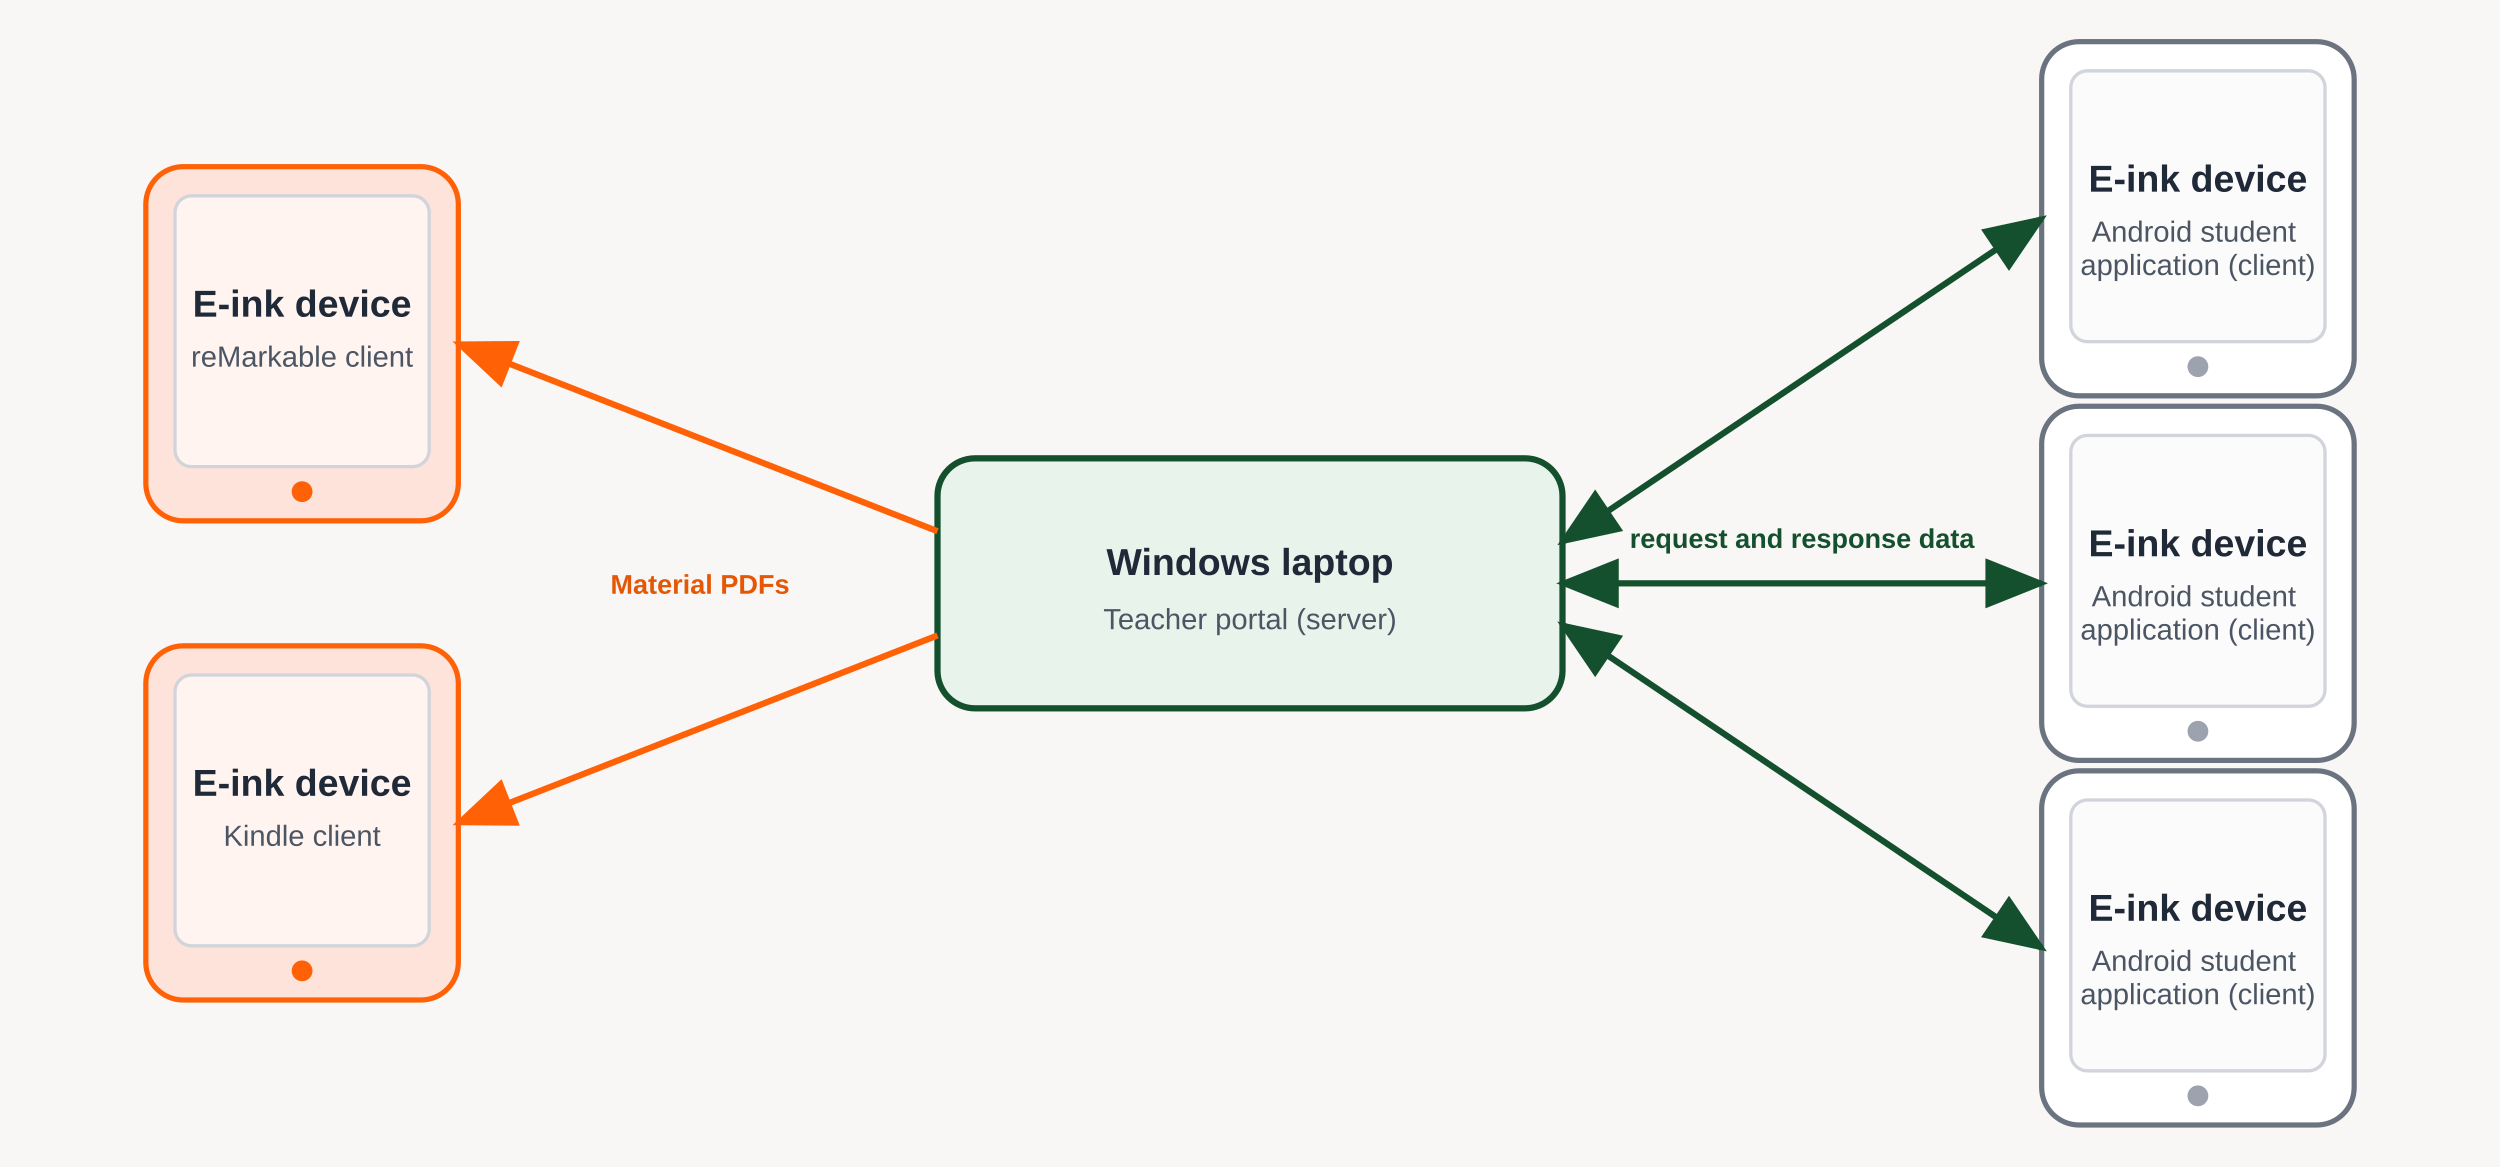
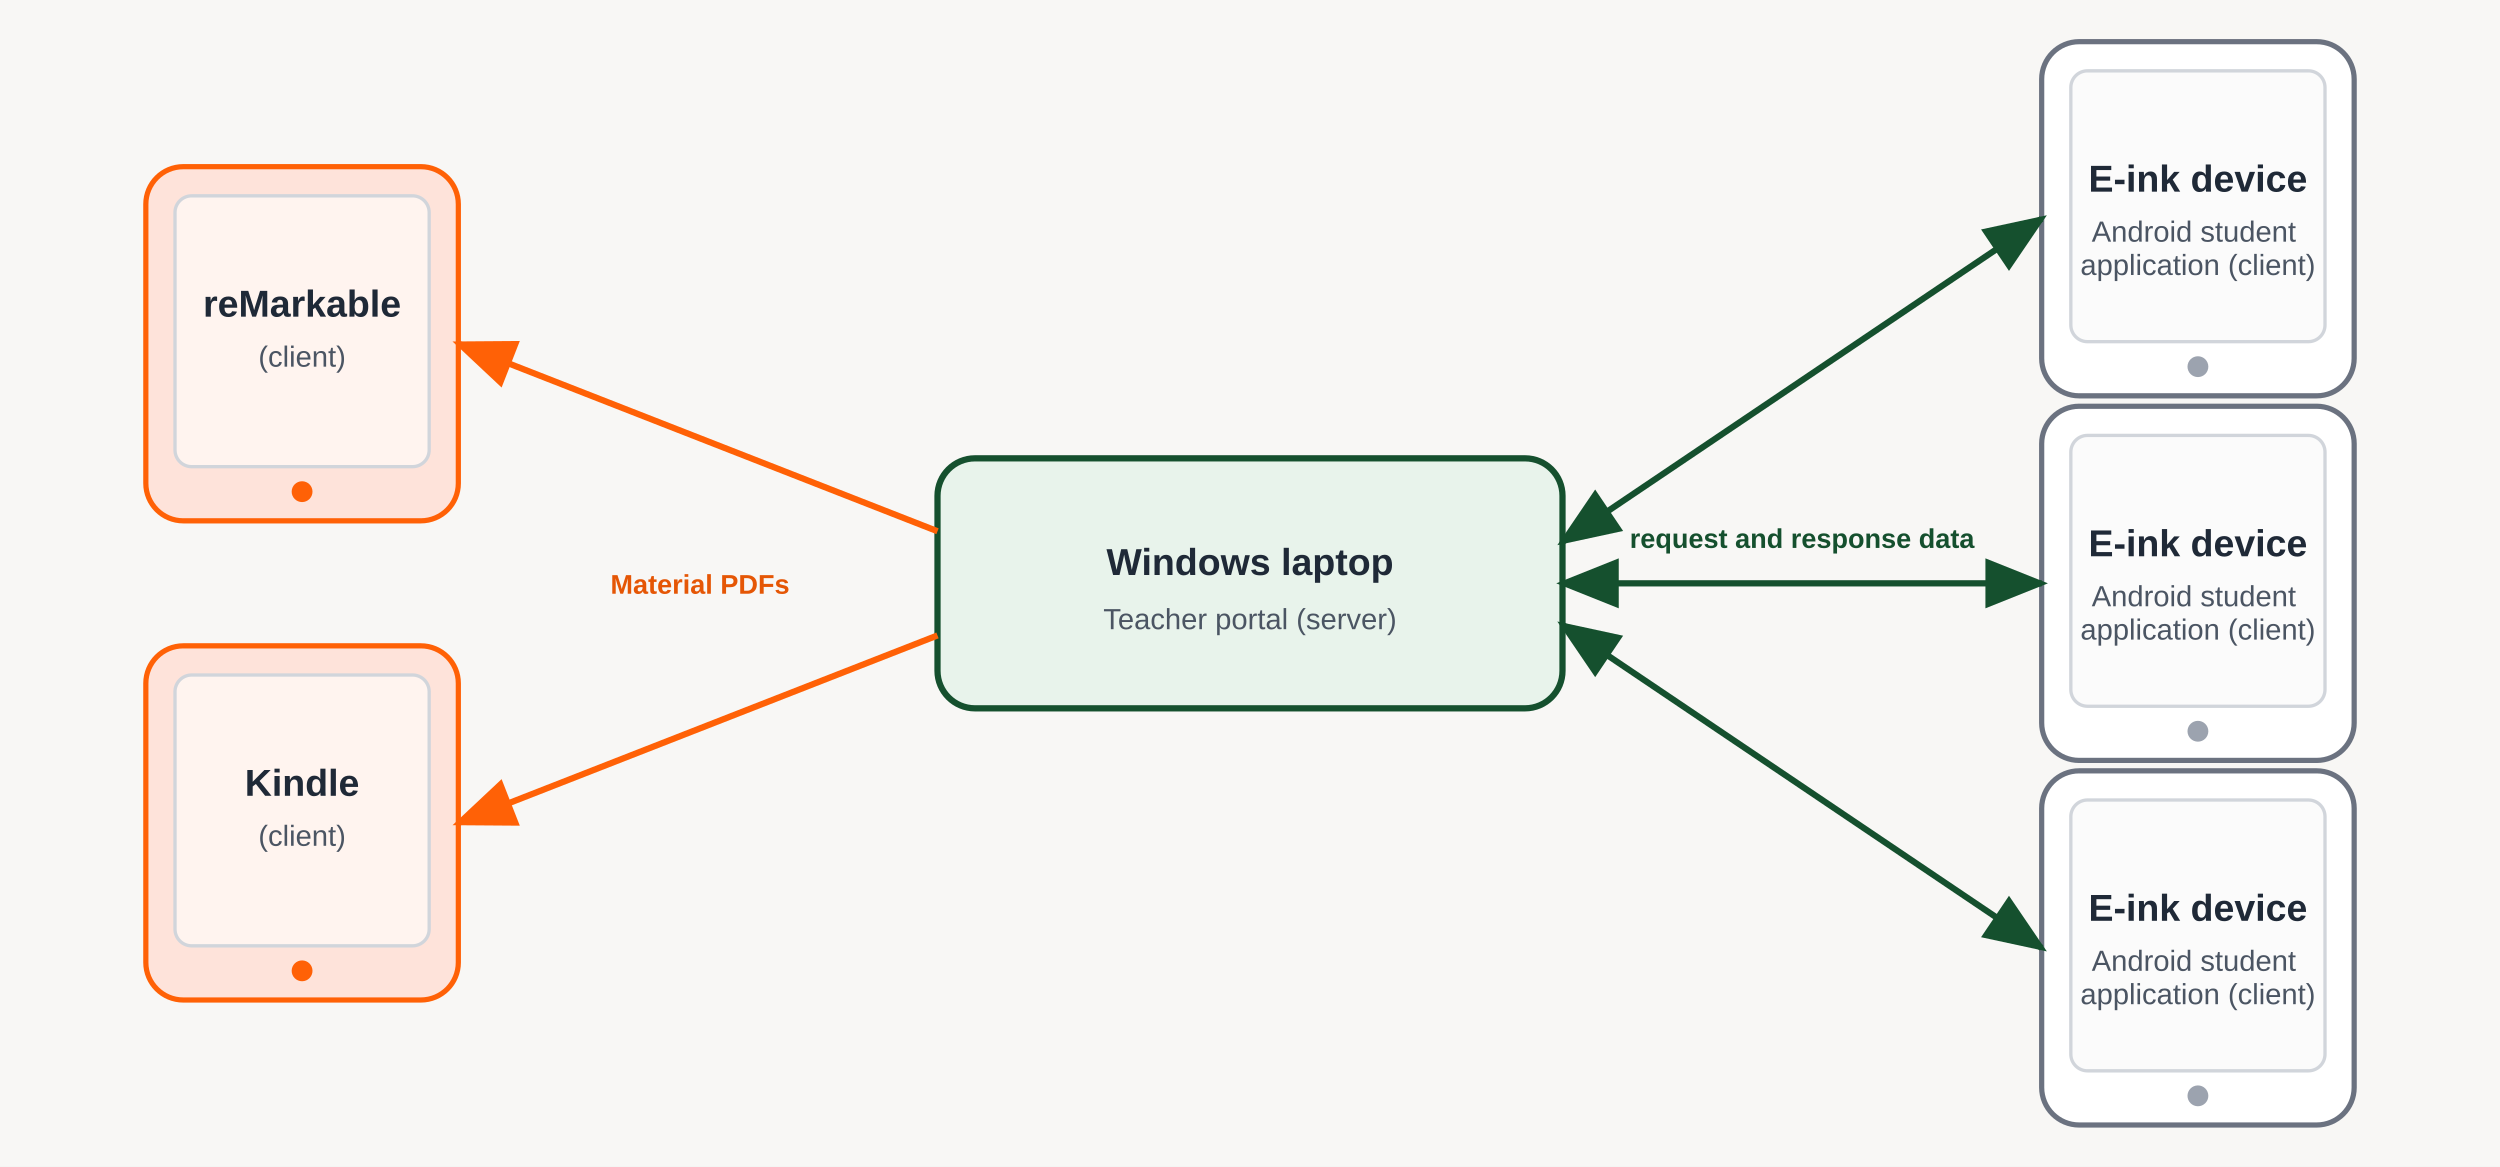
<svg xmlns="http://www.w3.org/2000/svg" width="1200" height="560" viewBox="0 0 1200 560" role="img" aria-labelledby="title desc">
  <defs>
    <style>
            .bg { fill: #f8f7f5; }
            .label { font: 600 18px 'IBM Plex Sans', Arial, sans-serif; fill: #1f2937; }
            .sub { font: 500 14px 'IBM Plex Sans', Arial, sans-serif; fill: #4b5563; }
            .arrow-label { font: 600 13px 'IBM Plex Sans', Arial, sans-serif; fill: #15502e; }
            .server-shell { fill: #e8f3eb; stroke: #15502e; stroke-width: 3; }
            .server-screen { fill: #ffffff; stroke: #d1d5db; stroke-width: 2; }
            .tablet-shell { fill: #ffffff; stroke: #6b7280; stroke-width: 2.5; }
            .tablet-screen { fill: #fbfbfb; stroke: #d1d5db; stroke-width: 1.6; }
            .pdf-client-shell { fill: #FEE3DA; stroke: #FF6106; stroke-width: 2.5; }
            .pdf-client-screen { fill: #FFF4EF; stroke: #d1d5db; stroke-width: 1.6; }
            .line { stroke: #15502e; stroke-width: 3; }
            .line-pdf { stroke: #FF6106; stroke-width: 3; }
            .arrow-label-pdf { font: 600 13px 'IBM Plex Sans', Arial, sans-serif; fill: #E55605; }
        </style>
    <marker id="arrowHeadBi" markerWidth="10" markerHeight="8" refX="9" refY="4" orient="auto-start-reverse">
      <path d="M0,0 L10,4 L0,8 z" fill="#15502e" />
    </marker>
    <marker id="arrowHeadPdf" markerWidth="10" markerHeight="8" refX="9" refY="4" orient="auto">
      <path d="M0,0 L10,4 L0,8 z" fill="#FF6106" />
    </marker>
  </defs>
  <rect class="bg" x="0" y="0" width="1200" height="560" />
  <g transform="translate(450 220)">
    <rect class="server-shell" x="0" y="0" rx="18" ry="18" width="300" height="120" />
    <text class="label" x="150" y="56" text-anchor="middle">Windows laptop</text>
    <text class="sub" x="150" y="82" text-anchor="middle">Teacher portal (server)</text>
  </g>
  <g transform="translate(70 80)">
    <rect class="pdf-client-shell" x="0" y="0" rx="18" ry="18" width="150" height="170" />
    <rect class="pdf-client-screen" x="14" y="14" rx="8" ry="8" width="122" height="130" />
    <circle fill="#FF6106" cx="75" cy="156" r="5" />
-     <text class="label" x="75" y="72" text-anchor="middle">E-ink device</text>
-     <text class="sub" x="75" y="96" text-anchor="middle">reMarkable client</text>
+     <text class="label" x="75" y="72" text-anchor="middle">reMarkable</text>
+     <text class="sub" x="75" y="96" text-anchor="middle">(client)</text>
  </g>
  <g transform="translate(70 310)">
    <rect class="pdf-client-shell" x="0" y="0" rx="18" ry="18" width="150" height="170" />
    <rect class="pdf-client-screen" x="14" y="14" rx="8" ry="8" width="122" height="130" />
    <circle fill="#FF6106" cx="75" cy="156" r="5" />
-     <text class="label" x="75" y="72" text-anchor="middle">E-ink device</text>
-     <text class="sub" x="75" y="96" text-anchor="middle">Kindle client</text>
+     <text class="label" x="75" y="72" text-anchor="middle">Kindle</text>
+     <text class="sub" x="75" y="96" text-anchor="middle">(client)</text>
  </g>
  <g transform="translate(980 20)">
    <rect class="tablet-shell" x="0" y="0" rx="18" ry="18" width="150" height="170" />
    <rect class="tablet-screen" x="14" y="14" rx="8" ry="8" width="122" height="130" />
    <circle fill="#9ca3af" cx="75" cy="156" r="5" />
    <text class="label" x="75" y="72" text-anchor="middle">E-ink device</text>
    <text class="sub" x="75" y="96" text-anchor="middle">
      <tspan x="75" dy="0">Android student</tspan>
      <tspan x="75" dy="16">application (client)</tspan>
    </text>
  </g>
  <g transform="translate(980 195)">
    <rect class="tablet-shell" x="0" y="0" rx="18" ry="18" width="150" height="170" />
    <rect class="tablet-screen" x="14" y="14" rx="8" ry="8" width="122" height="130" />
    <circle fill="#9ca3af" cx="75" cy="156" r="5" />
    <text class="label" x="75" y="72" text-anchor="middle">E-ink device</text>
    <text class="sub" x="75" y="96" text-anchor="middle">
      <tspan x="75" dy="0">Android student</tspan>
      <tspan x="75" dy="16">application (client)</tspan>
    </text>
  </g>
  <g transform="translate(980 370)">
    <rect class="tablet-shell" x="0" y="0" rx="18" ry="18" width="150" height="170" />
    <rect class="tablet-screen" x="14" y="14" rx="8" ry="8" width="122" height="130" />
    <circle fill="#9ca3af" cx="75" cy="156" r="5" />
    <text class="label" x="75" y="72" text-anchor="middle">E-ink device</text>
    <text class="sub" x="75" y="96" text-anchor="middle">
      <tspan x="75" dy="0">Android student</tspan>
      <tspan x="75" dy="16">application (client)</tspan>
    </text>
  </g>
  <line class="line" x1="750" y1="260" x2="980" y2="105" marker-start="url(#arrowHeadBi)" marker-end="url(#arrowHeadBi)" />
  <line class="line" x1="750" y1="280" x2="980" y2="280" marker-start="url(#arrowHeadBi)" marker-end="url(#arrowHeadBi)" />
  <text class="arrow-label" x="865" y="263" text-anchor="middle">request and response data</text>
  <line class="line" x1="750" y1="300" x2="980" y2="455" marker-start="url(#arrowHeadBi)" marker-end="url(#arrowHeadBi)" />
  <line class="line-pdf" x1="450" y1="255" x2="220" y2="165" marker-end="url(#arrowHeadPdf)" />
  <text class="arrow-label-pdf" x="336" y="285" text-anchor="middle">Material PDFs</text>
  <line class="line-pdf" x1="450" y1="305" x2="220" y2="395" marker-end="url(#arrowHeadPdf)" />
</svg>
